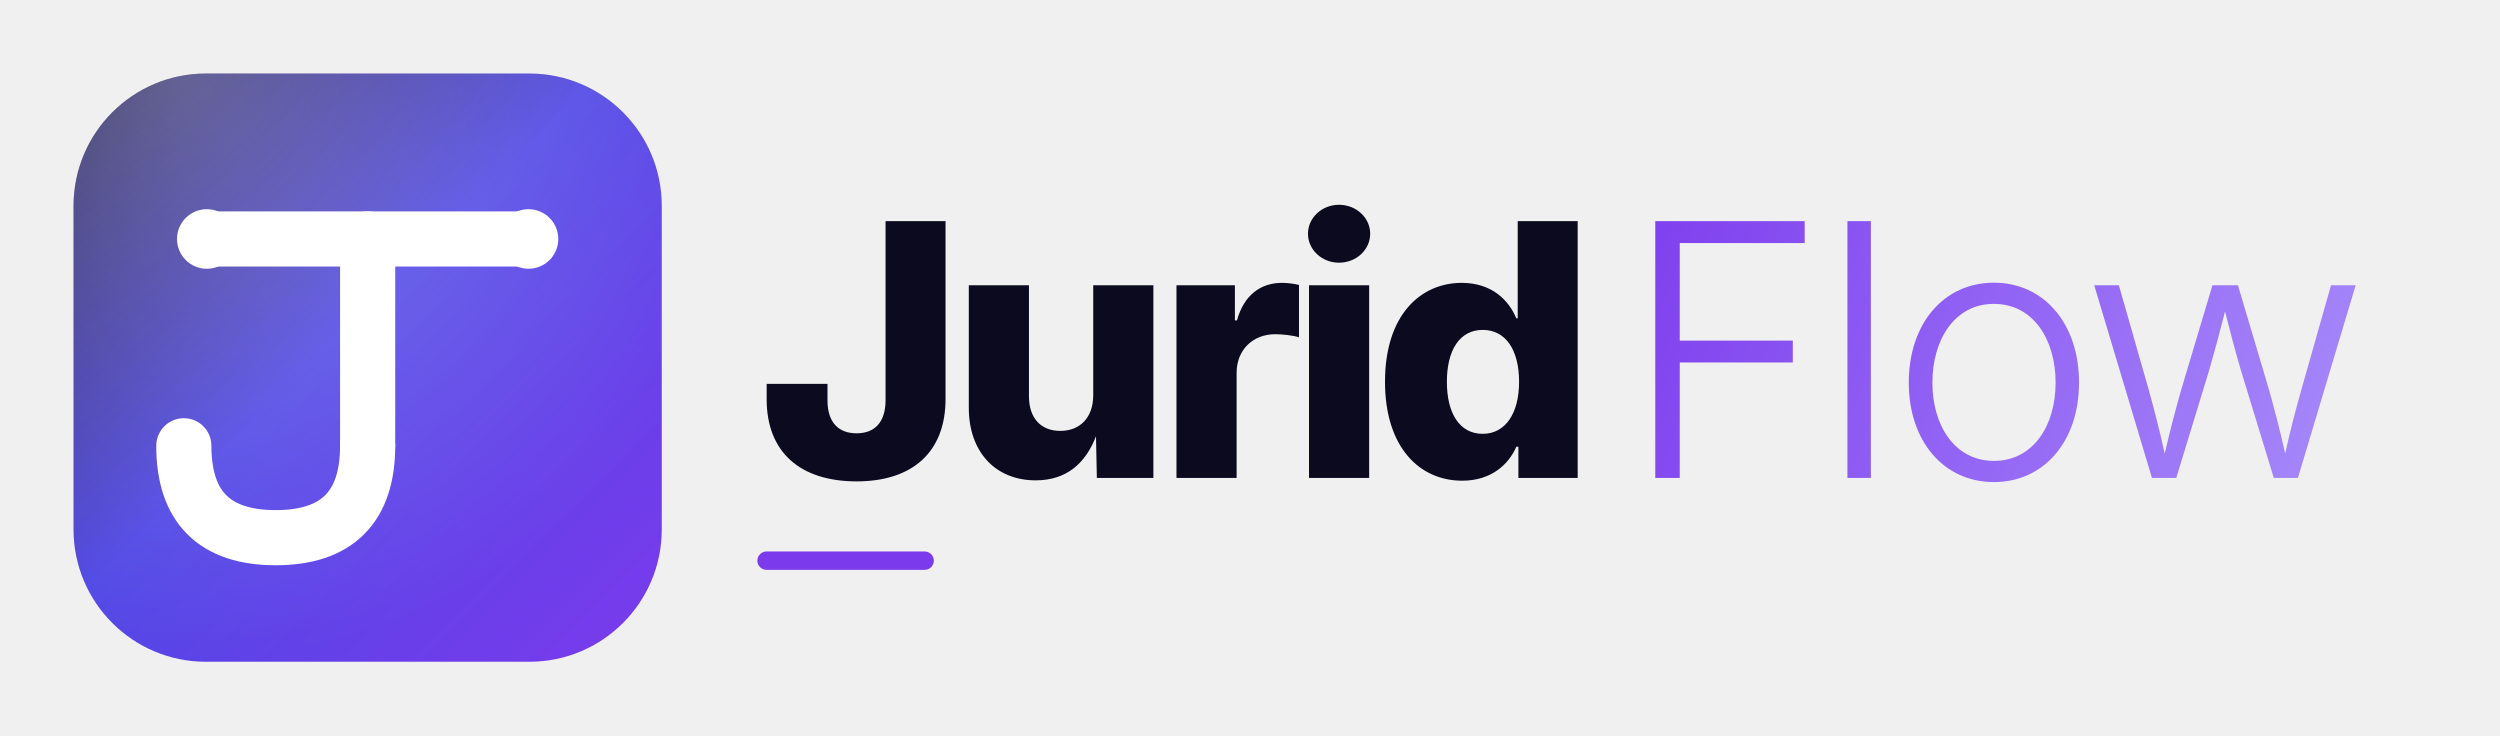
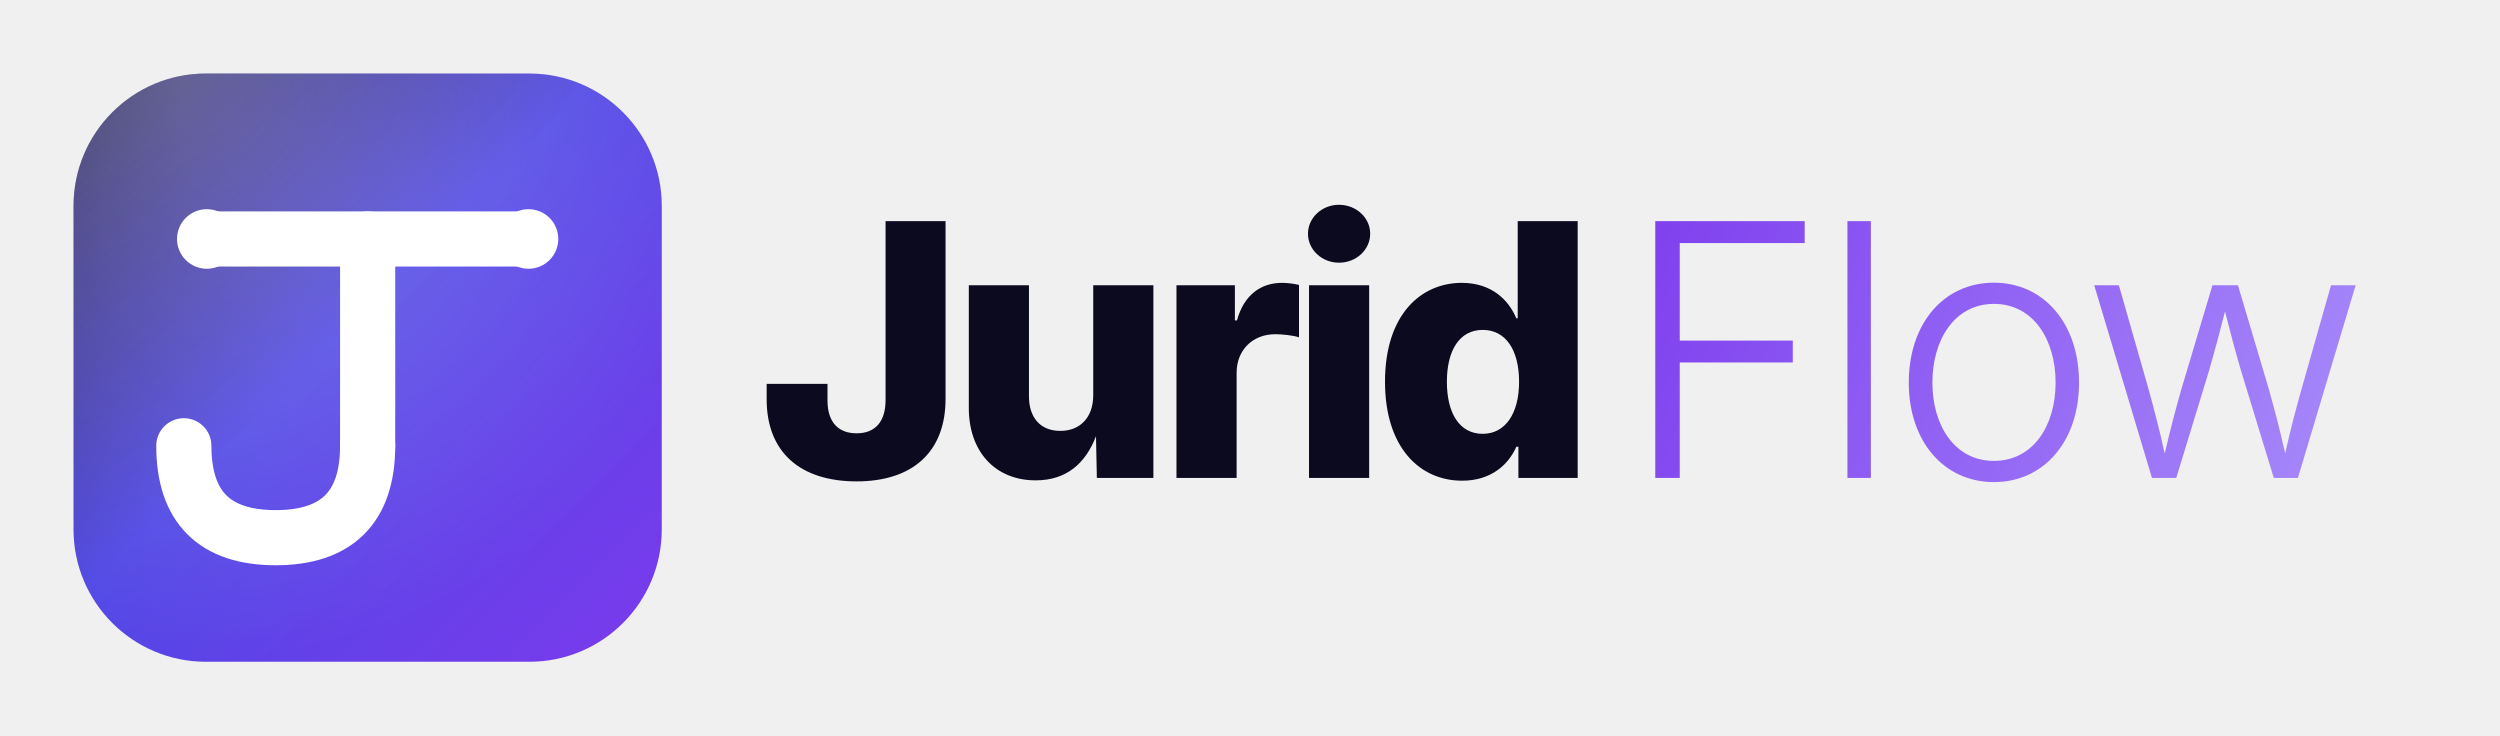
<svg xmlns="http://www.w3.org/2000/svg" viewBox="0 0 680 200" fill="none" role="img" aria-label="JuridFlow">
  <defs>
    <linearGradient id="jfh-bg" x1="20" y1="20" x2="180" y2="180" gradientUnits="userSpaceOnUse">
      <stop offset="0" stop-color="#1E1B4B" />
      <stop offset=".45" stop-color="#4F46E5" />
      <stop offset="1" stop-color="#7C3AED" />
    </linearGradient>
    <radialGradient id="jfh-shine" cx="50" cy="20" r="160" gradientUnits="userSpaceOnUse">
      <stop offset="0" stop-color="#FFFFFF" stop-opacity=".28" />
      <stop offset="1" stop-color="#FFFFFF" stop-opacity="0" />
    </radialGradient>
    <linearGradient id="jfh-flow" x1="430" y1="60" x2="640" y2="140" gradientUnits="userSpaceOnUse">
      <stop offset="0" stop-color="#7C3AED" />
      <stop offset="1" stop-color="#A78BFA" />
    </linearGradient>
  </defs>
  <rect x="20" y="20" width="160" height="160" rx="36" fill="url(#jfh-bg)" />
  <rect x="20" y="20" width="160" height="160" rx="36" fill="url(#jfh-shine)" />
  <g transform="translate(20 20) scale(0.625)" stroke="#FFFFFF" stroke-width="24" stroke-linecap="round" stroke-linejoin="round" fill="none">
    <path d="M58 72 H198" />
    <path d="M128 72 V162" />
    <path d="M128 162 Q128 202 88 202 Q48 202 48 162" />
  </g>
  <circle cx="56.25" cy="65" r="8.1" fill="#FFFFFF" />
  <circle cx="143.75" cy="65" r="8.1" fill="#FFFFFF" />
  <g font-family="Inter, 'Helvetica Neue', Arial, sans-serif">
    <text x="206" y="130" font-size="96" font-weight="800" letter-spacing="-4.5" fill="#0B0A1F">Jurid</text>
    <text x="441" y="130" font-size="96" font-weight="300" letter-spacing="-3" fill="url(#jfh-flow)">Flow</text>
  </g>
-   <rect x="206" y="150" width="48" height="5" rx="2.5" fill="#7C3AED" />
</svg>
